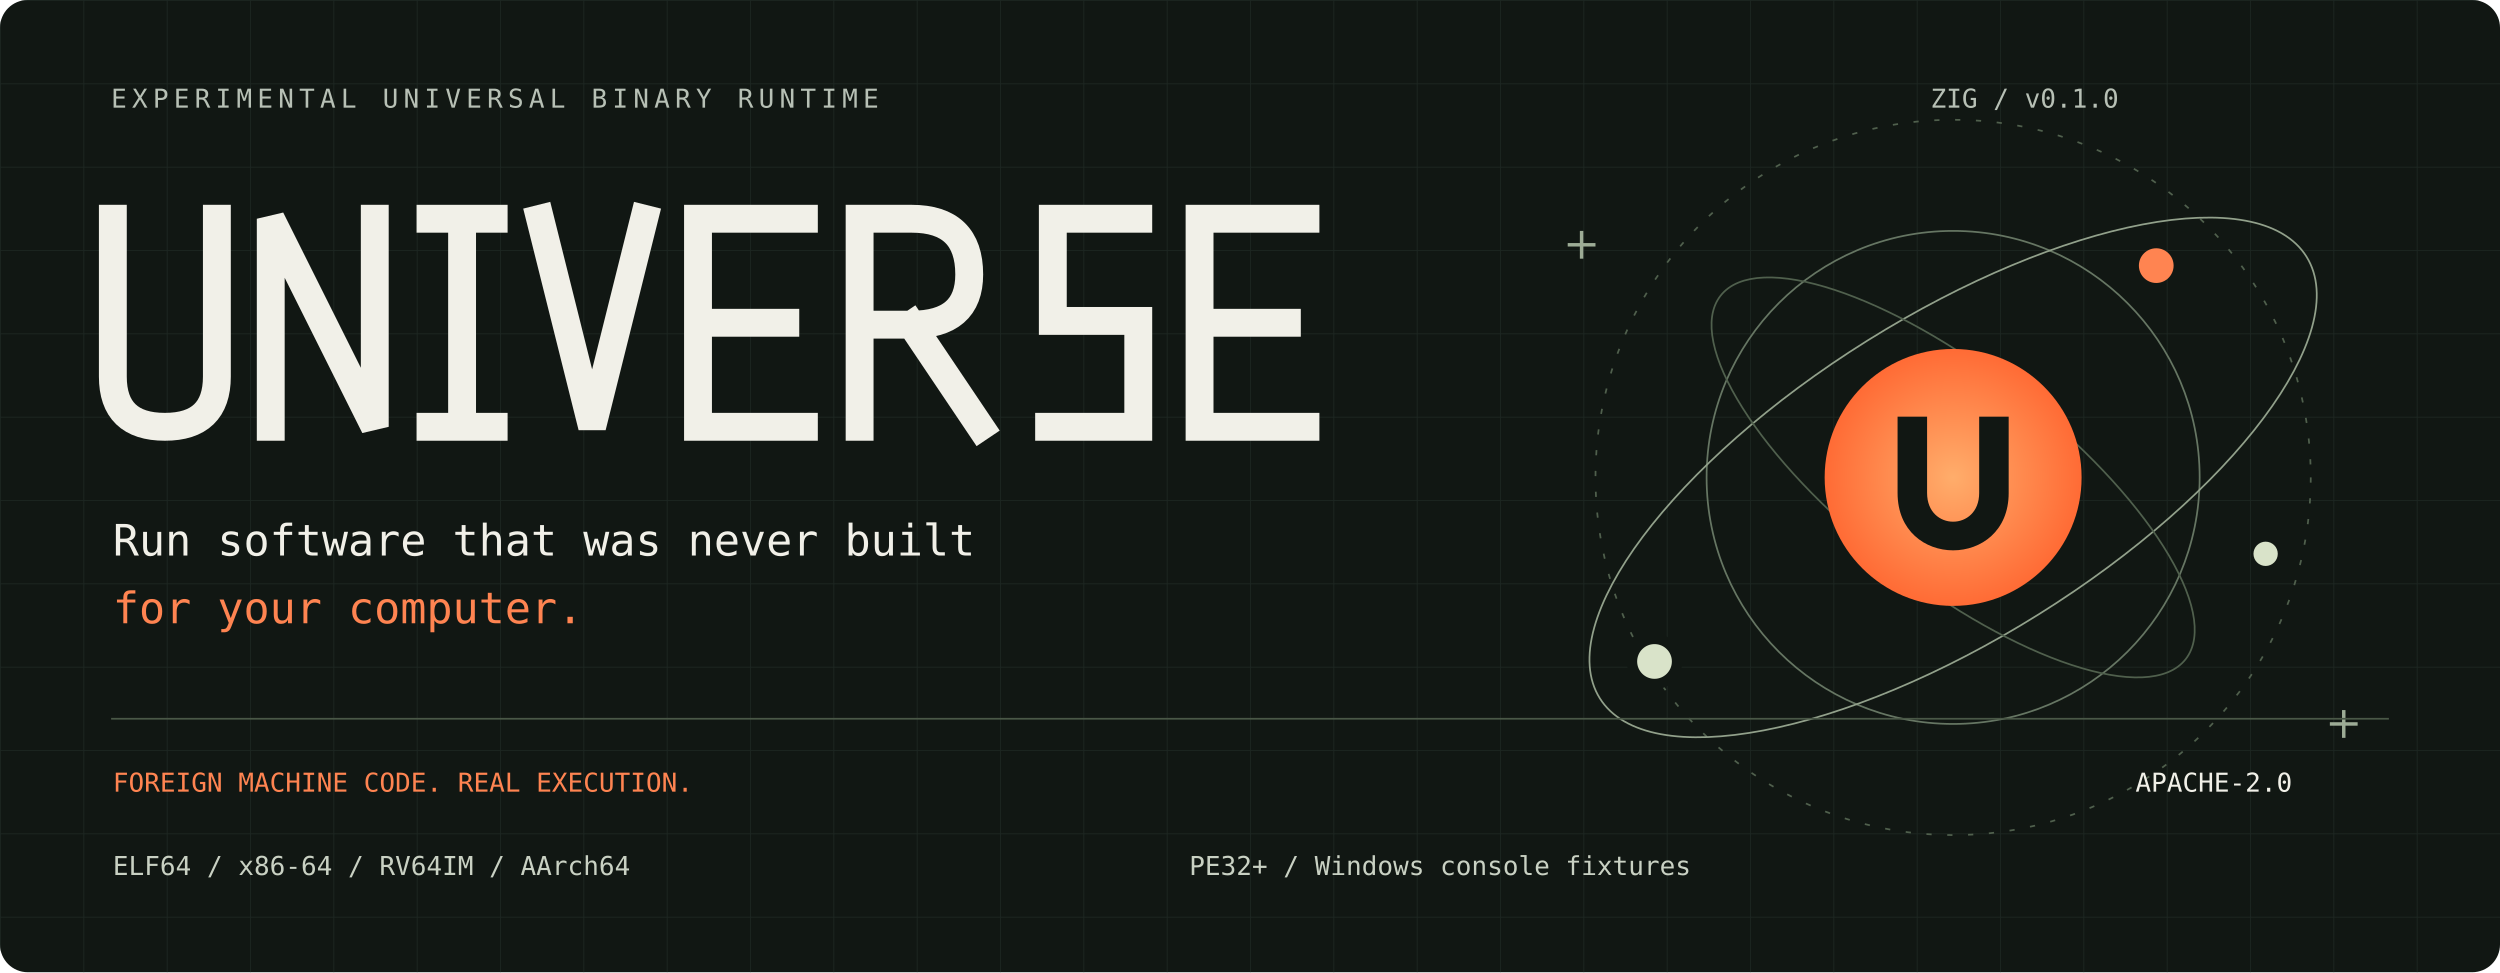
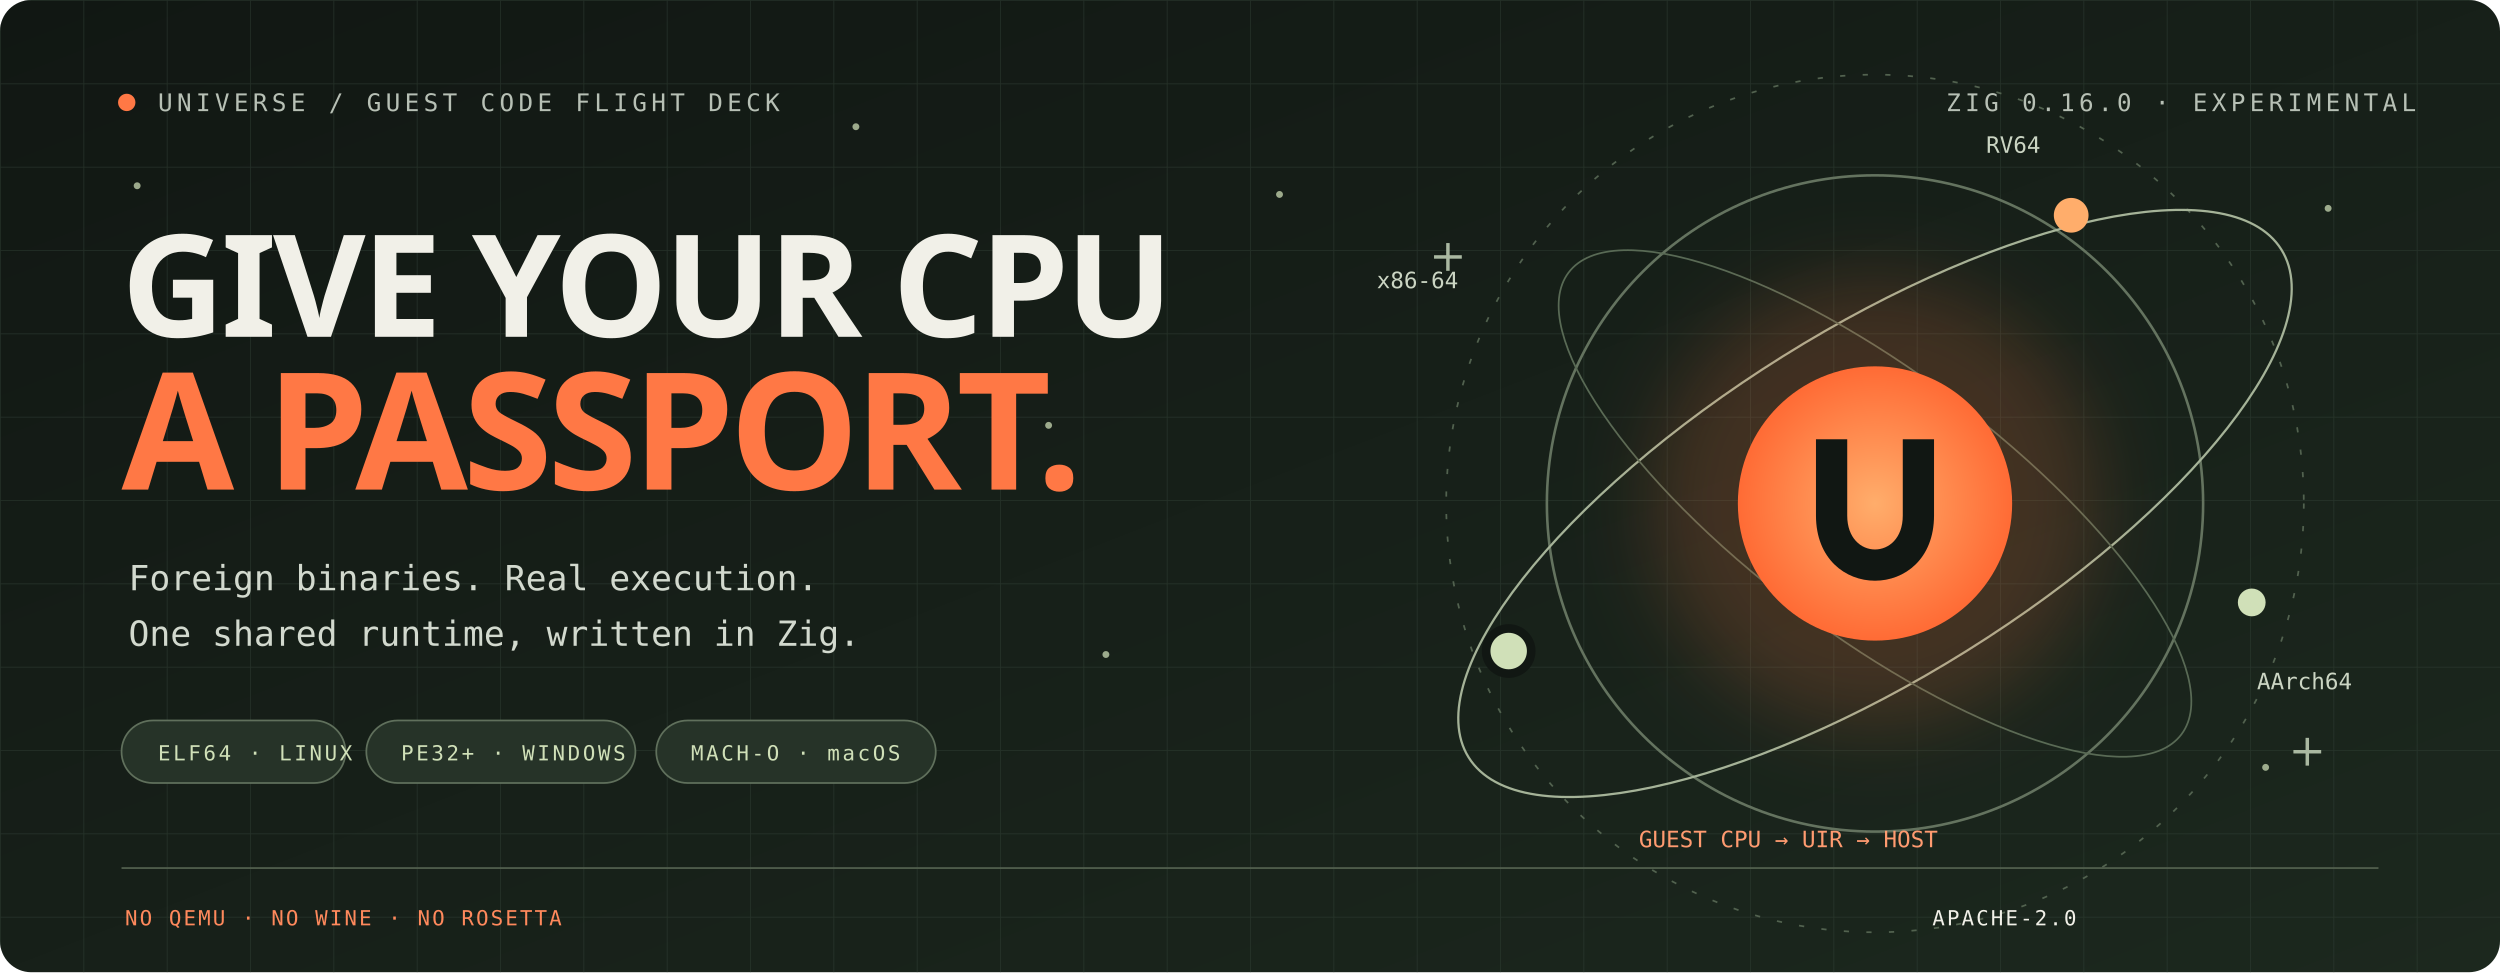
<svg xmlns="http://www.w3.org/2000/svg" width="1440" height="560" viewBox="0 0 1440 560" role="img" aria-labelledby="title desc">
  <defs>
-     <pattern id="grid" width="48" height="48" patternUnits="userSpaceOnUse">
-       <path d="M48 0H0V48" fill="none" stroke="#26322d" stroke-width="1" />
-     </pattern>
-     <radialGradient id="sun">
+     <linearGradient id="ground" x2="1" y2="1">
+       <stop stop-color="#111713" />
+       <stop offset="1" stop-color="#1c281e" />
+     </linearGradient>
+     <radialGradient id="flare">
      <stop stop-color="#ffad6b" />
      <stop offset="1" stop-color="#ff6b35" />
    </radialGradient>
+     <pattern id="grid" width="48" height="48" patternUnits="userSpaceOnUse">
+       <path d="M48 0H0V48" fill="none" stroke="#314035" stroke-width="1" />
+     </pattern>
+     <filter id="glow" x="-80%" y="-80%" width="260%" height="260%">
+       <feGaussianBlur stdDeviation="22" />
+     </filter>
  </defs>
-   <rect width="1440" height="560" rx="16" fill="#111713" />
-   <rect width="1440" height="560" rx="16" fill="url(#grid)" opacity=".55" />
-   <g font-family="monospace" fill="#b7c0b5">
-     <text x="64" y="62" font-size="15" letter-spacing="3">EXPERIMENTAL UNIVERSAL BINARY RUNTIME</text>
-     <text x="1112" y="62" font-size="15">ZIG / v0.1.0</text>
+   <rect width="1440" height="560" rx="18" fill="url(#ground)" />
+   <rect width="1440" height="560" rx="18" fill="url(#grid)" opacity=".52" />
+   <g fill="#d0e0b8" opacity=".72">
+     <circle cx="79" cy="107" r="2" />
+     <circle cx="493" cy="73" r="2" />
+     <circle cx="604" cy="245" r="2" />
+     <circle cx="737" cy="112" r="2" />
+     <circle cx="1341" cy="120" r="2" />
+     <circle cx="1305" cy="442" r="2" />
+     <circle cx="104" cy="445" r="2" />
+     <circle cx="637" cy="377" r="2" />
  </g>
-   <g transform="translate(65 126) scale(1.07)" fill="none" stroke="#f1f0e8" stroke-width="15" stroke-linecap="square" stroke-linejoin="miter">
-     <path d="M0 0V85Q0 112 28 112Q56 112 56 85V0" />
-     <path d="M85 112V0L141 112V0" />
-     <path d="M171 0H205M188 0V112M171 112H205" />
-     <path d="M230 0L258 112L286 0" />
-     <path d="M372 0H315V112H372M315 56H362" />
-     <path d="M402 112V0H430Q461 0 461 30Q461 57 430 57H402M430 57L467 112" />
-     <path d="M552 0H506V55H552V112H504" />
-     <path d="M642 0H585V112H642M585 56H632" />
+   <g font-family="monospace" font-size="14" letter-spacing="2.5" fill="#b7c0b5">
+     <circle cx="73" cy="59" r="5" fill="#ff7845" />
+     <text x="91" y="64">UNIVERSE / GUEST CODE FLIGHT DECK</text>
+     <text x="1121" y="64">ZIG 0.16.0 · EXPERIMENTAL</text>
  </g>
-   <text x="65" y="320" fill="#f1f0e8" font-family="monospace" font-size="25">Run software that was never built</text>
-   <text x="65" y="359" fill="#ff8451" font-family="monospace" font-size="25">for your computer.</text>
-   <g transform="translate(1125 275)" fill="none">
-     <circle r="142" stroke="#667663" stroke-width="1" />
-     <circle r="206" stroke="#50604d" stroke-dasharray="3 9" />
-     <ellipse rx="240" ry="93" transform="rotate(-32)" stroke="#92a18b" />
-     <ellipse rx="170" ry="61" transform="rotate(38)" stroke="#50604d" />
-     <circle r="74" fill="url(#sun)" />
-     <path d="M-32-35H-15V9C-15 31 15 31 15 9V-35H32V9C32 53-32 53-32 9Z" fill="#111713" />
-     <circle cx="-172" cy="106" r="13" fill="#d9e3c9" stroke="#111713" stroke-width="6" />
-     <circle cx="117" cy="-122" r="10" fill="#ff8451" />
-     <circle cx="180" cy="44" r="7" fill="#d9e3c9" />
-     <path d="M-214-142v16m-8-8h16M225 134v16m-8-8h16" stroke="#9dac96" stroke-width="2" />
+   <text x="70" y="194" fill="#f1f0e8" font-family="Arial Narrow, sans-serif" font-size="82" font-weight="900" letter-spacing="-2">GIVE YOUR CPU</text>
+   <text x="70" y="282" fill="#ff7845" font-family="Arial Narrow, sans-serif" font-size="94" font-weight="900" letter-spacing="-3">A PASSPORT.</text>
+   <text x="74" y="340" fill="#d2d9ce" font-family="monospace" font-size="20">Foreign binaries. Real execution.</text>
+   <text x="74" y="372" fill="#d2d9ce" font-family="monospace" font-size="20">One shared runtime, written in Zig.</text>
+   <g font-family="monospace" font-size="12" letter-spacing="1.5">
+     <rect x="70" y="415" width="129" height="36" rx="18" fill="#263328" stroke="#60705c" />
+     <text x="91" y="438" fill="#d0e0b8">ELF64 · LINUX</text>
+     <rect x="211" y="415" width="155" height="36" rx="18" fill="#263328" stroke="#60705c" />
+     <text x="231" y="438" fill="#d0e0b8">PE32+ · WINDOWS</text>
+     <rect x="378" y="415" width="161" height="36" rx="18" fill="#263328" stroke="#60705c" />
+     <text x="398" y="438" fill="#d0e0b8">MACH-O · macOS</text>
  </g>
-   <path d="M64 414H1376" stroke="#4a5847" />
-   <g font-family="monospace" font-size="15">
-     <text x="65" y="456" fill="#ff8451">FOREIGN MACHINE CODE. REAL EXECUTION.</text>
-     <text x="65" y="504" fill="#c9d1c3">ELF64 / x86-64 / RV64IM / AArch64</text>
-     <text x="685" y="504" fill="#c9d1c3">PE32+ / Windows console fixtures</text>
-     <text x="1230" y="456" fill="#f1f0e8">APACHE-2.0</text>
+   <g transform="translate(1080 290)" fill="none">
+     <circle r="189" stroke="#64735f" stroke-width="1.5" />
+     <circle r="247" stroke="#52624f" stroke-dasharray="3 10" />
+     <ellipse rx="276" ry="100" transform="rotate(-32)" stroke="#a5b398" stroke-width="1.3" />
+     <ellipse rx="221" ry="75" transform="rotate(37)" stroke="#596a55" />
+     <circle r="129" fill="#ff7845" opacity=".18" filter="url(#glow)" />
+     <circle r="79" fill="url(#flare)" />
+     <path d="M-34-37h18v44c0 26 32 26 32 0v-44h18V7c0 50-68 50-68 0z" fill="#111713" />
+     <circle cx="-211" cy="85" r="13" fill="#d0e0b8" stroke="#111713" stroke-width="5" />
+     <circle cx="113" cy="-166" r="10" fill="#ffad6b" />
+     <circle cx="217" cy="57" r="8" fill="#d0e0b8" />
+     <path d="M-246-150v16m-8-8h16M249 135v16m-8-8h16" stroke="#aab8a1" stroke-width="2" />
+   </g>
+   <g font-family="monospace" font-size="13" fill="#cbd5c3">
+     <text x="793" y="166">x86-64</text>
+     <text x="1144" y="88">RV64</text>
+     <text x="1300" y="397">AArch64</text>
+     <text x="944" y="488" fill="#ff9b70">GUEST CPU → UIR → HOST</text>
+   </g>
+   <path d="M70 500H1370" stroke="#52604e" />
+   <g font-family="monospace" font-size="12" letter-spacing="1.2">
+     <text x="72" y="533" fill="#ff895c">NO QEMU · NO WINE · NO ROSETTA</text>
+     <text x="1113" y="533" fill="#f1f0e8">APACHE-2.0</text>
  </g>
</svg>
